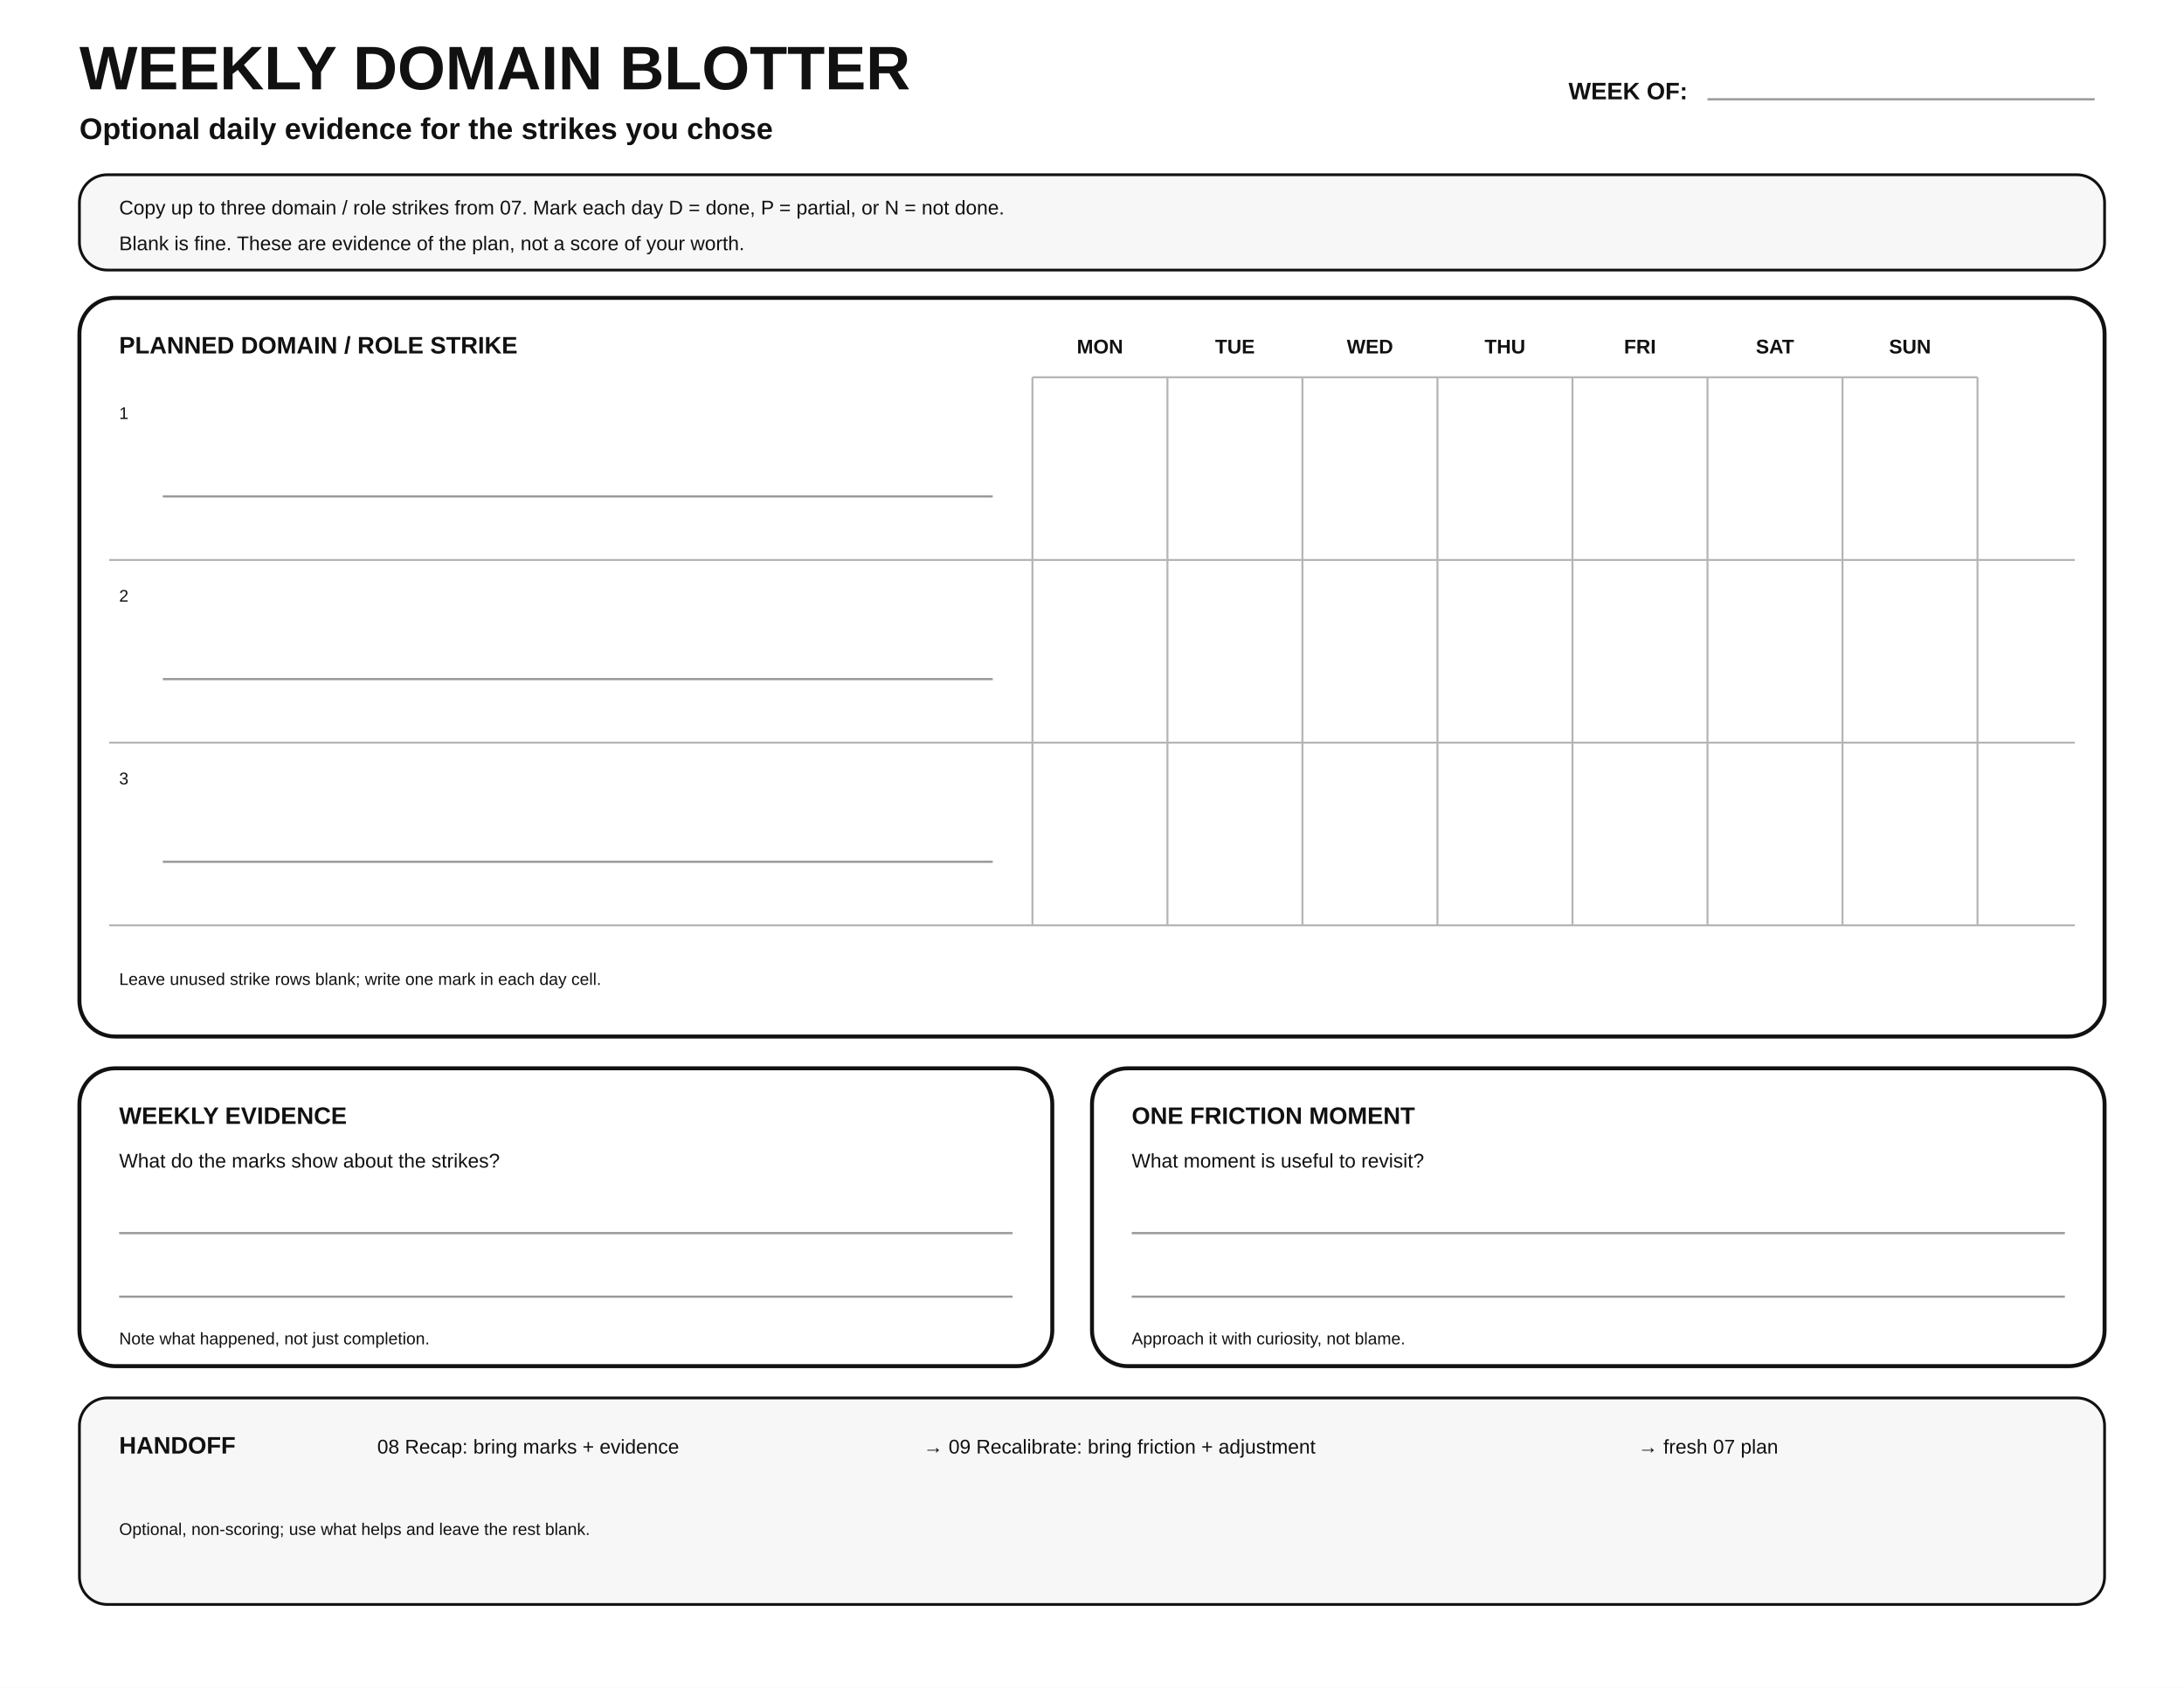
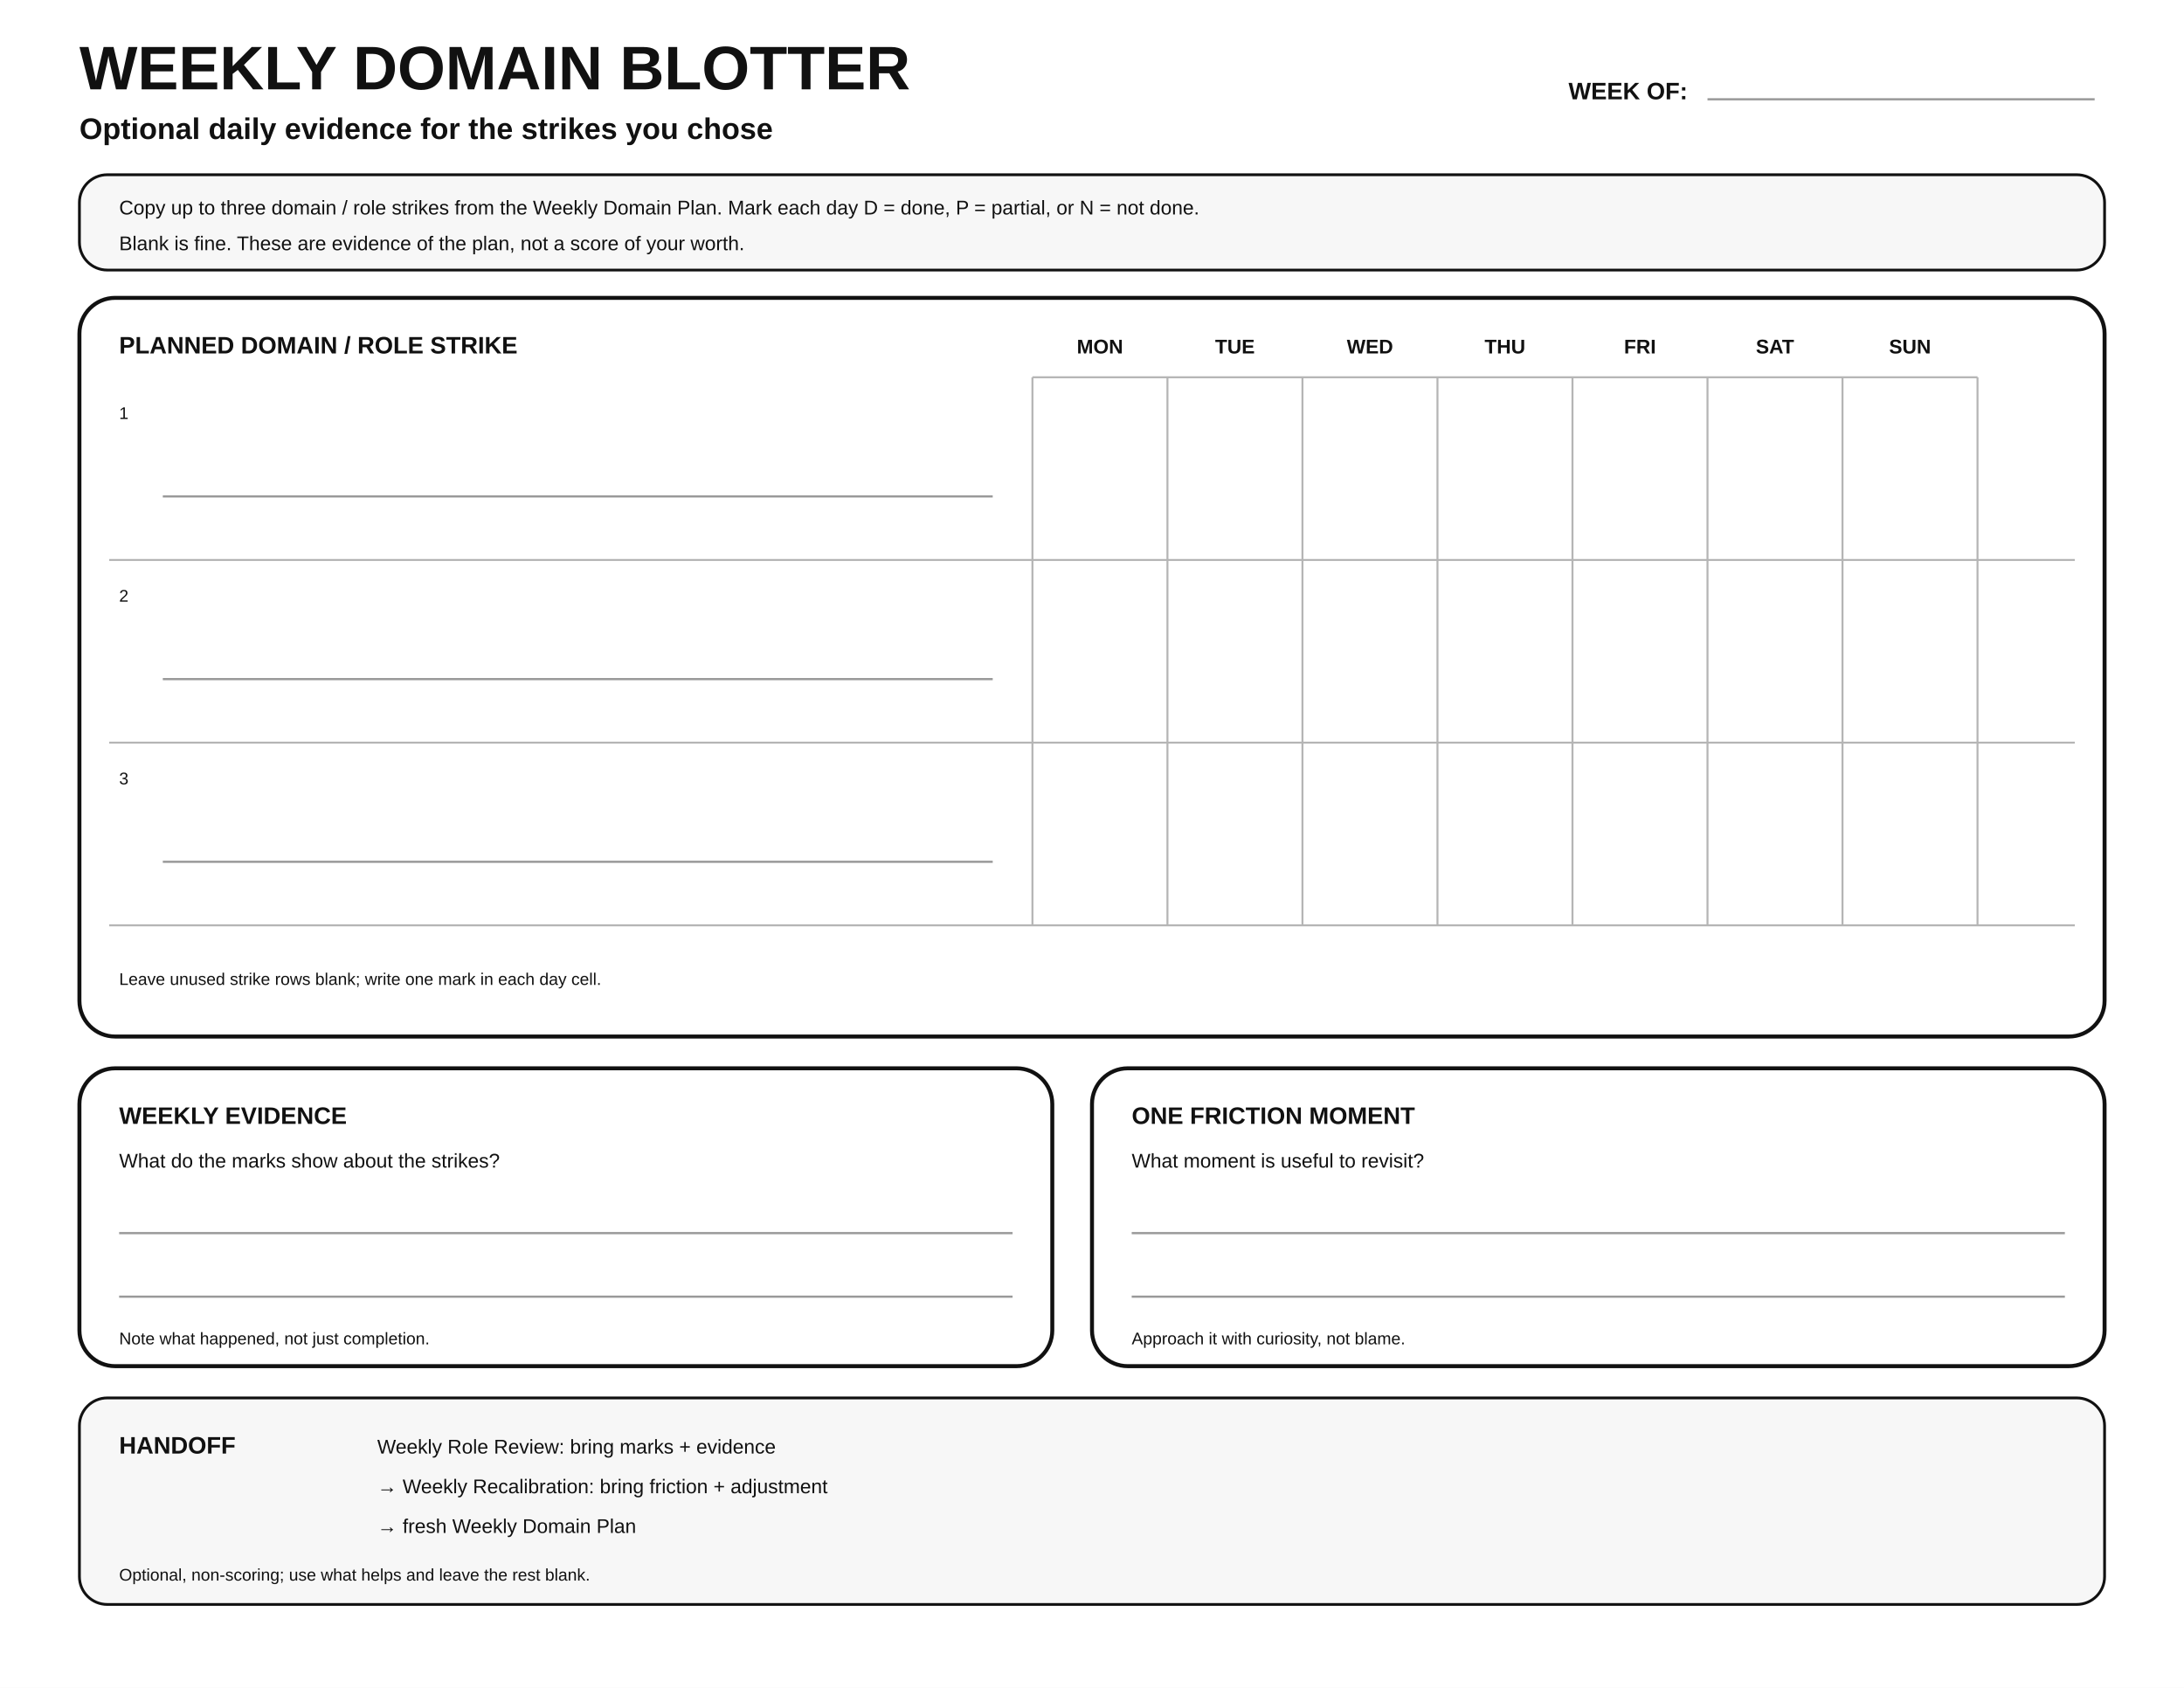
<svg xmlns="http://www.w3.org/2000/svg" width="1100" height="850" viewBox="0 0 1100 850" role="img" aria-labelledby="title desc">
  <defs>
    <style>
      .bg { fill: #ffffff; }
      .box { fill: #ffffff; stroke: #111111; stroke-width: 2; rx: 18; ry: 18; }
      .softbox { fill: #f7f7f7; stroke: #111111; stroke-width: 1.4; rx: 14; ry: 14; }
      .fillline { stroke: #999999; stroke-width: 1.1; }
      .gridline { stroke: #b5b5b5; stroke-width: 1; }
      .title { font-family: Arial, Helvetica, sans-serif; font-size: 31px; font-weight: 700; fill: #111111; }
      .sub { font-family: Arial, Helvetica, sans-serif; font-size: 15px; font-weight: 700; fill: #111111; }
      .label { font-family: Arial, Helvetica, sans-serif; font-size: 12px; font-weight: 700; fill: #111111; }
      .small { font-family: Arial, Helvetica, sans-serif; font-size: 10px; fill: #111111; }
      .tiny { font-family: Arial, Helvetica, sans-serif; font-size: 8.5px; fill: #111111; }
      .day { font-family: Arial, Helvetica, sans-serif; font-size: 10px; font-weight: 700; fill: #111111; }
    </style>
  </defs>
  <rect class="bg" x="0" y="0" width="1100" height="850" />
  <text class="title" x="40" y="45">WEEKLY DOMAIN BLOTTER</text>
  <text class="sub" x="40" y="70">Optional daily evidence for the strikes you chose</text>
  <text class="label" x="790" y="50">WEEK OF:</text>
  <line class="fillline" x1="860" y1="50" x2="1055" y2="50" />
  <rect class="softbox" x="40" y="88" width="1020" height="48" />
-   <text class="small" x="60" y="108">Copy up to three domain / role strikes from 07. Mark each day D = done, P = partial, or N = not done.</text>
+   <text class="small" x="60" y="108">Copy up to three domain / role strikes from the Weekly Domain Plan. Mark each day D = done, P = partial, or N = not done.</text>
  <text class="small" x="60" y="126">Blank is fine. These are evidence of the plan, not a score of your worth.</text>
  <rect class="box" x="40" y="150" width="1020" height="372" />
  <text class="label" x="60" y="178">PLANNED DOMAIN / ROLE STRIKE</text>
  <text class="day" x="554" y="178" text-anchor="middle">MON</text>
  <text class="day" x="622" y="178" text-anchor="middle">TUE</text>
  <text class="day" x="690" y="178" text-anchor="middle">WED</text>
  <text class="day" x="758" y="178" text-anchor="middle">THU</text>
  <text class="day" x="826" y="178" text-anchor="middle">FRI</text>
  <text class="day" x="894" y="178" text-anchor="middle">SAT</text>
  <text class="day" x="962" y="178" text-anchor="middle">SUN</text>
  <line class="gridline" x1="520" y1="190" x2="520" y2="466" />
  <line class="gridline" x1="588" y1="190" x2="588" y2="466" />
  <line class="gridline" x1="656" y1="190" x2="656" y2="466" />
  <line class="gridline" x1="724" y1="190" x2="724" y2="466" />
  <line class="gridline" x1="792" y1="190" x2="792" y2="466" />
  <line class="gridline" x1="860" y1="190" x2="860" y2="466" />
  <line class="gridline" x1="928" y1="190" x2="928" y2="466" />
  <line class="gridline" x1="996" y1="190" x2="996" y2="466" />
  <line class="gridline" x1="520" y1="190" x2="996" y2="190" />
  <line class="gridline" x1="55" y1="282" x2="1045" y2="282" />
  <line class="gridline" x1="55" y1="374" x2="1045" y2="374" />
  <line class="gridline" x1="55" y1="466" x2="1045" y2="466" />
  <text class="tiny" x="60" y="211">1</text>
  <line class="fillline" x1="82" y1="250" x2="500" y2="250" />
  <text class="tiny" x="60" y="303">2</text>
  <line class="fillline" x1="82" y1="342" x2="500" y2="342" />
  <text class="tiny" x="60" y="395">3</text>
  <line class="fillline" x1="82" y1="434" x2="500" y2="434" />
  <text class="tiny" x="60" y="496">Leave unused strike rows blank; write one mark in each day cell.</text>
  <rect class="box" x="40" y="538" width="490" height="150" />
  <text class="label" x="60" y="566">WEEKLY EVIDENCE</text>
  <text class="small" x="60" y="588">What do the marks show about the strikes?</text>
  <line class="fillline" x1="60" y1="621" x2="510" y2="621" />
  <line class="fillline" x1="60" y1="653" x2="510" y2="653" />
  <text class="tiny" x="60" y="677">Note what happened, not just completion.</text>
  <rect class="box" x="550" y="538" width="510" height="150" />
  <text class="label" x="570" y="566">ONE FRICTION MOMENT</text>
  <text class="small" x="570" y="588">What moment is useful to revisit?</text>
  <line class="fillline" x1="570" y1="621" x2="1040" y2="621" />
  <line class="fillline" x1="570" y1="653" x2="1040" y2="653" />
  <text class="tiny" x="570" y="677">Approach it with curiosity, not blame.</text>
  <rect class="softbox" x="40" y="704" width="1020" height="104" />
  <text class="label" x="60" y="732">HANDOFF</text>
-   <text class="small" x="190" y="732">08 Recap: bring marks + evidence</text>
-   <text class="small" x="465" y="732">→ 09 Recalibrate: bring friction + adjustment</text>
-   <text class="small" x="825" y="732">→ fresh 07 plan</text>
-   <text class="tiny" x="60" y="773">Optional, non-scoring; use what helps and leave the rest blank.</text>
+   <text class="small" x="190" y="732">Weekly Role Review: bring marks + evidence</text>
+   <text class="small" x="190" y="752">→ Weekly Recalibration: bring friction + adjustment</text>
+   <text class="small" x="190" y="772">→ fresh Weekly Domain Plan</text>
+   <text class="tiny" x="60" y="796">Optional, non-scoring; use what helps and leave the rest blank.</text>
</svg>
